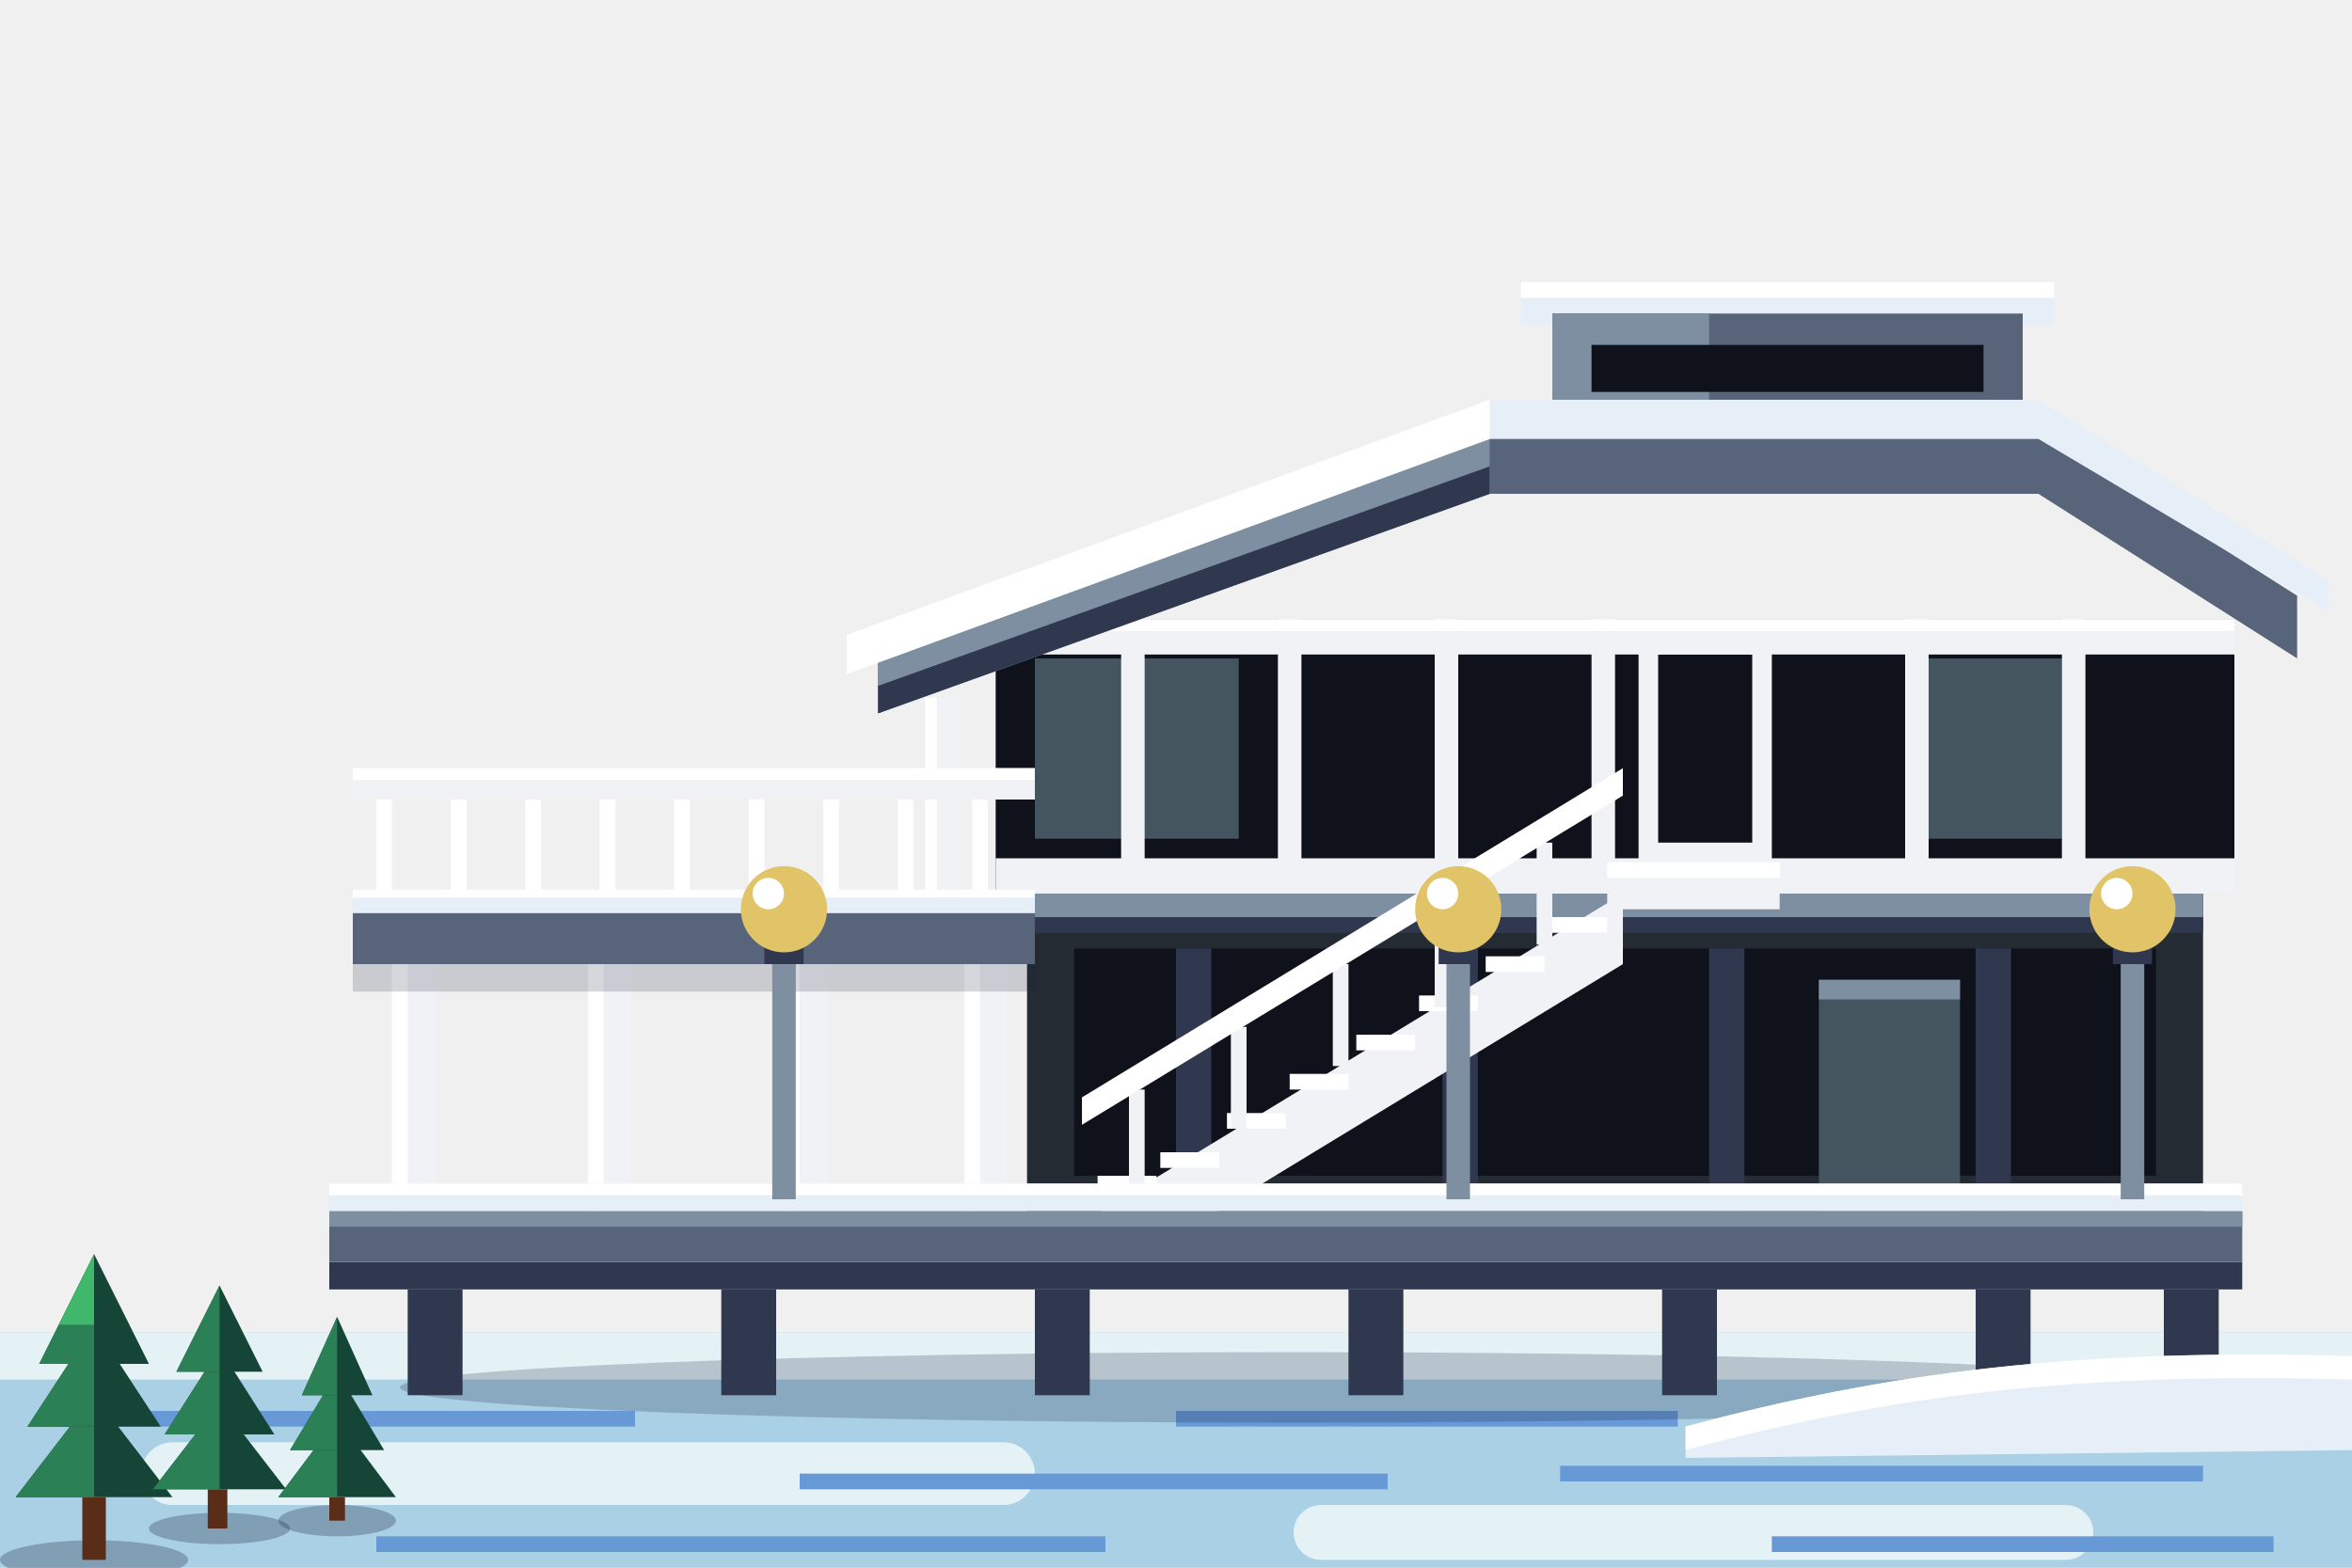
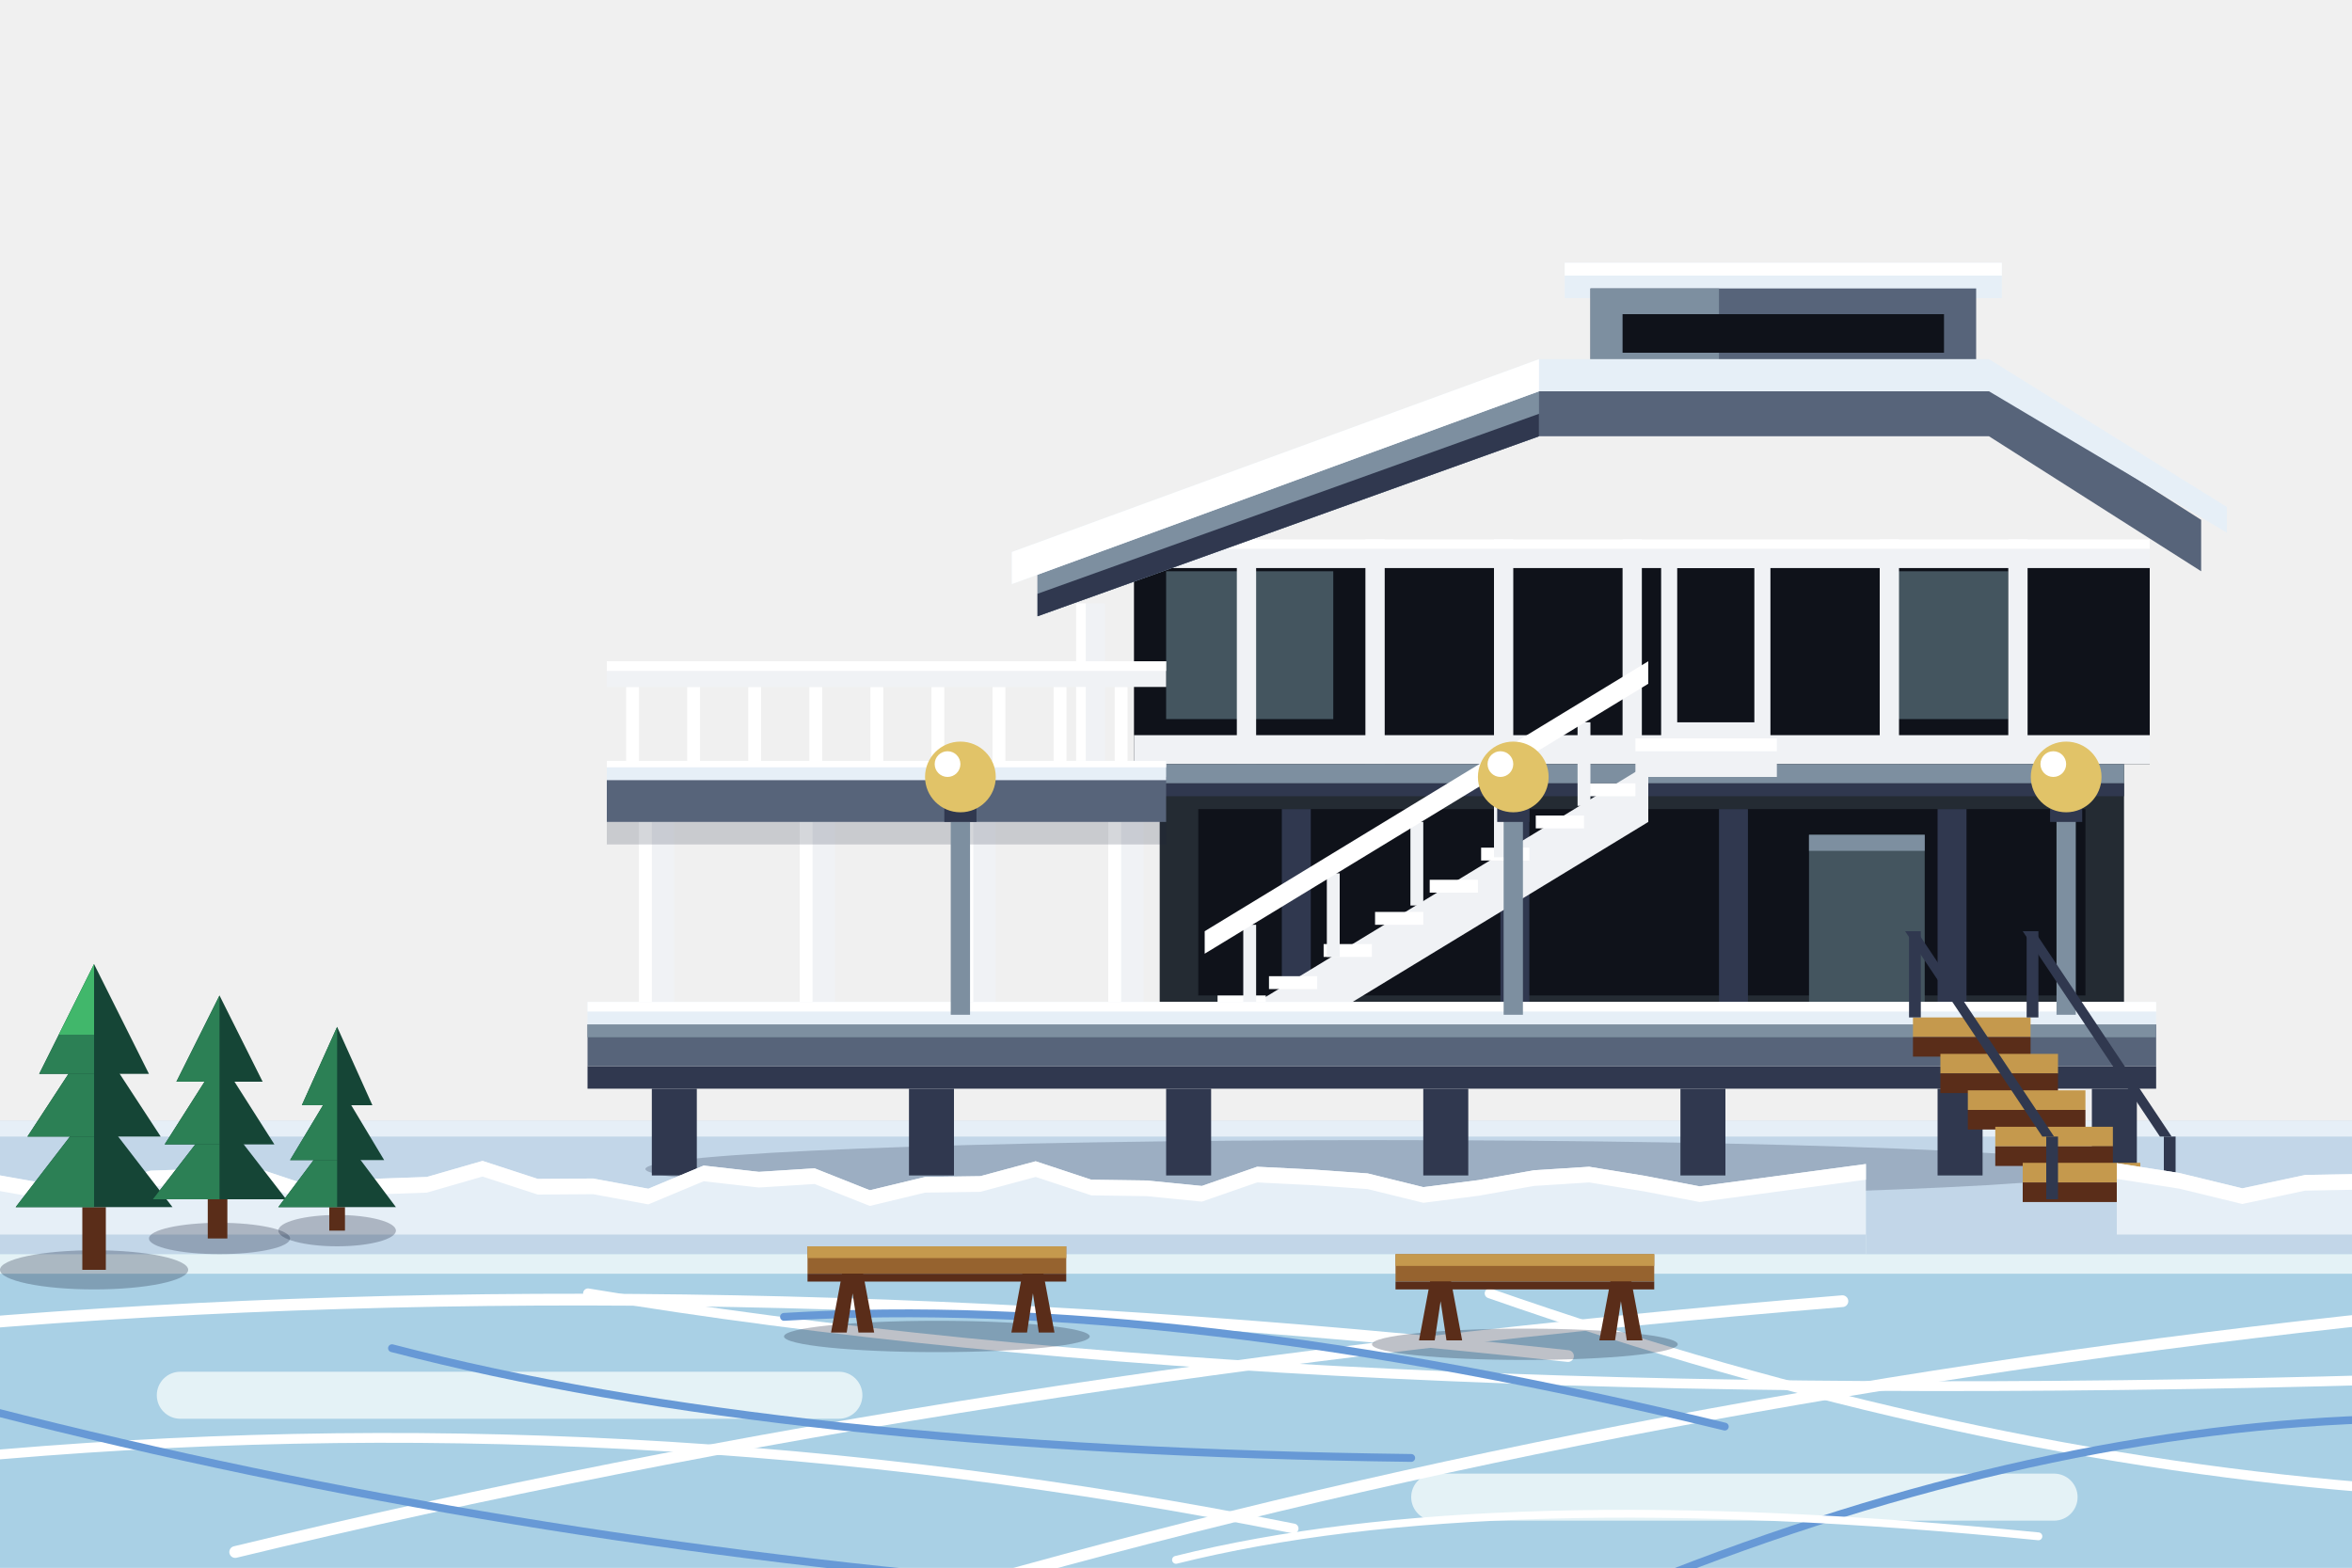
<svg xmlns="http://www.w3.org/2000/svg" width="600" height="400" viewBox="0 0 600 400" shape-rendering="geometricPrecision">
-   <rect x="0" y="340" width="600" height="60" fill="#a9d0e5" />
-   <rect x="0" y="340" width="600" height="12" fill="#e4f2f6" />
-   <rect x="36" y="368" width="228" height="16" rx="8" fill="#e4f2f6" />
-   <rect x="330" y="384" width="204" height="14" rx="7" fill="#e4f2f6" />
-   <rect x="16" y="360" width="146" height="4" fill="#6799d6" />
-   <rect x="96" y="392" width="186" height="4" fill="#6799d6" />
-   <rect x="204" y="376" width="150" height="4" fill="#6799d6" />
-   <rect x="300" y="360" width="128" height="4" fill="#6799d6" />
-   <rect x="398" y="374" width="164" height="4" fill="#6799d6" />
-   <rect x="452" y="392" width="128" height="4" fill="#6799d6" />
-   <rect x="388" y="72" width="136" height="11" fill="#e6eff7" />
-   <rect x="388" y="72" width="136" height="4" fill="#ffffff" />
-   <rect x="396" y="80" width="120" height="32" fill="#57647a" />
-   <rect x="396" y="80" width="40" height="32" fill="#7d8fa0" />
-   <rect x="406" y="88" width="100" height="12" fill="#0f121a" />
-   <rect x="254" y="158" width="316" height="70" fill="#0f121a" />
-   <rect x="264" y="168" width="52" height="46" fill="#44555f" />
-   <rect x="490" y="168" width="36" height="46" fill="#44555f" />
-   <rect x="286" y="158" width="6" height="70" fill="#f0f2f5" />
-   <rect x="326" y="158" width="6" height="70" fill="#f0f2f5" />
-   <rect x="366" y="158" width="6" height="70" fill="#f0f2f5" />
-   <rect x="406" y="158" width="6" height="70" fill="#f0f2f5" />
-   <rect x="486" y="158" width="6" height="70" fill="#f0f2f5" />
-   <rect x="526" y="158" width="6" height="70" fill="#f0f2f5" />
-   <rect x="418" y="162" width="34" height="58" fill="#f0f2f5" />
-   <rect x="423" y="167" width="24" height="48" fill="#0f121a" />
-   <rect x="254" y="158" width="316" height="9" fill="#f0f2f5" />
-   <rect x="254" y="158" width="316" height="3" fill="#ffffff" />
-   <rect x="254" y="219" width="316" height="9" fill="#f0f2f5" />
-   <rect x="262" y="228" width="300" height="84" fill="#242b33" />
-   <rect x="262" y="228" width="300" height="6" fill="#7d8fa0" />
-   <rect x="274" y="242" width="276" height="58" fill="#0f121a" />
-   <rect x="300" y="242" width="9" height="70" fill="#30384f" />
-   <rect x="368" y="242" width="9" height="70" fill="#30384f" />
-   <rect x="436" y="242" width="9" height="70" fill="#30384f" />
-   <rect x="504" y="242" width="9" height="70" fill="#30384f" />
-   <rect x="464" y="250" width="36" height="62" fill="#44555f" />
-   <rect x="464" y="250" width="36" height="5" fill="#7d8fa0" />
-   <rect x="262" y="234" width="300" height="4" fill="#30384f" />
-   <polygon points="224,166 380,110 520,110 586,152 586,168 520,126 380,126 224,182" fill="#57647a" />
-   <polygon points="224,166 380,110 380,126 224,182" fill="#7d8fa0" />
-   <polygon points="224,175 380,119 380,126 224,182" fill="#30384f" />
-   <polygon points="216,162 380,102 520,102 594,148 594,156 520,112 380,112 216,172" fill="#e6eff7" />
-   <polygon points="216,162 380,102 380,112 216,172" fill="#ffffff" />
-   <rect x="236" y="178" width="9" height="56" fill="#f0f2f5" />
-   <rect x="236" y="178" width="3" height="56" fill="#ffffff" />
-   <rect x="100" y="246" width="11" height="66" fill="#f0f2f5" />
-   <rect x="100" y="246" width="4" height="66" fill="#ffffff" />
-   <rect x="150" y="246" width="11" height="66" fill="#f0f2f5" />
-   <rect x="150" y="246" width="4" height="66" fill="#ffffff" />
-   <rect x="200" y="246" width="11" height="66" fill="#f0f2f5" />
-   <rect x="200" y="246" width="4" height="66" fill="#ffffff" />
-   <rect x="246" y="246" width="11" height="66" fill="#f0f2f5" />
-   <rect x="246" y="246" width="4" height="66" fill="#ffffff" />
-   <rect x="90" y="246" width="174" height="7" fill="#16203a" opacity="0.18" />
-   <rect x="90" y="232" width="174" height="14" fill="#57647a" />
-   <rect x="90" y="227" width="174" height="6" fill="#e6eff7" />
-   <rect x="90" y="227" width="174" height="2" fill="#ffffff" />
-   <rect x="96" y="204" width="4" height="24" fill="#ffffff" />
-   <rect x="115" y="204" width="4" height="24" fill="#ffffff" />
-   <rect x="134" y="204" width="4" height="24" fill="#ffffff" />
-   <rect x="153" y="204" width="4" height="24" fill="#ffffff" />
-   <rect x="172" y="204" width="4" height="24" fill="#ffffff" />
-   <rect x="191" y="204" width="4" height="24" fill="#ffffff" />
-   <rect x="210" y="204" width="4" height="24" fill="#ffffff" />
-   <rect x="229" y="204" width="4" height="24" fill="#ffffff" />
-   <rect x="248" y="204" width="4" height="24" fill="#ffffff" />
-   <rect x="90" y="196" width="174" height="8" fill="#f0f2f5" />
-   <rect x="90" y="196" width="174" height="3" fill="#ffffff" />
-   <rect x="410" y="220" width="44" height="12" fill="#f0f2f5" />
-   <rect x="410" y="220" width="44" height="4" fill="#ffffff" />
-   <polygon points="276,312 414,228 414,246 276,330" fill="#f0f2f5" />
-   <rect x="280" y="300" width="15" height="4" fill="#ffffff" />
-   <rect x="296" y="294" width="15" height="4" fill="#ffffff" />
-   <rect x="313" y="284" width="15" height="4" fill="#ffffff" />
-   <rect x="329" y="274" width="15" height="4" fill="#ffffff" />
-   <rect x="346" y="264" width="15" height="4" fill="#ffffff" />
-   <rect x="362" y="254" width="15" height="4" fill="#ffffff" />
-   <rect x="379" y="244" width="15" height="4" fill="#ffffff" />
-   <rect x="395" y="234" width="15" height="4" fill="#ffffff" />
-   <rect x="288" y="278" width="4" height="26" fill="#f0f2f5" />
-   <rect x="314" y="262" width="4" height="26" fill="#f0f2f5" />
-   <rect x="340" y="246" width="4" height="26" fill="#f0f2f5" />
-   <rect x="366" y="231" width="4" height="26" fill="#f0f2f5" />
-   <rect x="392" y="215" width="4" height="26" fill="#f0f2f5" />
-   <polygon points="276,280 414,196 414,203 276,287" fill="#ffffff" />
-   <ellipse cx="330" cy="354" rx="228" ry="9" fill="#16203a" opacity="0.22" />
-   <rect x="104" y="329" width="14" height="27" fill="#30384f" />
-   <rect x="184" y="329" width="14" height="27" fill="#30384f" />
-   <rect x="264" y="329" width="14" height="27" fill="#30384f" />
-   <rect x="344" y="329" width="14" height="27" fill="#30384f" />
-   <rect x="424" y="329" width="14" height="27" fill="#30384f" />
-   <rect x="504" y="329" width="14" height="27" fill="#30384f" />
-   <rect x="552" y="329" width="14" height="27" fill="#30384f" />
-   <rect x="84" y="322" width="488" height="7" fill="#30384f" />
-   <rect x="84" y="309" width="488" height="13" fill="#57647a" />
-   <rect x="84" y="309" width="488" height="4" fill="#7d8fa0" />
-   <rect x="84" y="302" width="488" height="7" fill="#e6eff7" />
-   <rect x="84" y="302" width="488" height="3" fill="#ffffff" />
-   <path d="M 430 364 C 482 350 530 344 600 346 L 600 370 L 430 372 Z" fill="#e6eff7" />
-   <path d="M 430 364 C 482 350 530 344 600 346 L 600 352 C 530 350 482 356 430 370 Z" fill="#ffffff" />
-   <rect x="197" y="240" width="6" height="66" fill="#7d8fa0" />
-   <rect x="195" y="240" width="10" height="6" fill="#30384f" />
-   <circle cx="200" cy="232" r="11" fill="#e1c368" />
-   <circle cx="196" cy="228" r="4" fill="#ffffff" />
-   <rect x="369" y="240" width="6" height="66" fill="#7d8fa0" />
-   <rect x="367" y="240" width="10" height="6" fill="#30384f" />
-   <circle cx="372" cy="232" r="11" fill="#e1c368" />
-   <circle cx="368" cy="228" r="4" fill="#ffffff" />
-   <rect x="541" y="240" width="6" height="66" fill="#7d8fa0" />
-   <rect x="539" y="240" width="10" height="6" fill="#30384f" />
-   <circle cx="544" cy="232" r="11" fill="#e1c368" />
-   <circle cx="540" cy="228" r="4" fill="#ffffff" />
-   <ellipse cx="24" cy="398" rx="24" ry="5" fill="#16203a" opacity="0.28" />
-   <ellipse cx="56" cy="390" rx="18" ry="4" fill="#16203a" opacity="0.28" />
-   <ellipse cx="86" cy="388" rx="15" ry="4" fill="#16203a" opacity="0.28" />
-   <rect x="21" y="382" width="6" height="16" fill="#5a2d19" />
-   <polygon points="24,356 4,382 44,382" fill="#154536" />
-   <polygon points="24,356 4,382 24,382" fill="#2c8055" />
-   <polygon points="24,338 7,364 41,364" fill="#154536" />
-   <polygon points="24,338 7,364 24,364" fill="#2c8055" />
-   <polygon points="24,320 10,348 38,348" fill="#154536" />
-   <polygon points="24,320 10,348 24,348" fill="#2c8055" />
-   <polygon points="24,320 15,338 24,338" fill="#41b76b" />
-   <rect x="53" y="380" width="5" height="10" fill="#5a2d19" />
-   <polygon points="56,358 39,380 73,380" fill="#154536" />
-   <polygon points="56,358 39,380 56,380" fill="#2c8055" />
-   <polygon points="56,344 42,366 70,366" fill="#154536" />
-   <polygon points="56,344 42,366 56,366" fill="#2c8055" />
-   <polygon points="56,328 45,350 67,350" fill="#154536" />
-   <polygon points="56,328 45,350 56,350" fill="#2c8055" />
-   <rect x="84" y="382" width="4" height="6" fill="#5a2d19" />
-   <polygon points="86,362 71,382 101,382" fill="#154536" />
-   <polygon points="86,362 71,382 86,382" fill="#2c8055" />
-   <polygon points="86,350 74,370 98,370" fill="#154536" />
-   <polygon points="86,350 74,370 86,370" fill="#2c8055" />
-   <polygon points="86,336 77,356 95,356" fill="#154536" />
-   <polygon points="86,336 77,356 86,356" fill="#2c8055" />
+   <rect x="0" y="286" width="600" height="114" fill="#c2d6e8" />
+   <rect x="0" y="286" width="600" height="4" fill="#e6eff7" />
+   <g transform="translate(81 8) scale(0.82)">
+     <rect x="388" y="72" width="136" height="11" fill="#e6eff7" />
+     <rect x="388" y="72" width="136" height="4" fill="#ffffff" />
+     <rect x="396" y="80" width="120" height="32" fill="#57647a" />
+     <rect x="396" y="80" width="40" height="32" fill="#7d8fa0" />
+     <rect x="406" y="88" width="100" height="12" fill="#0f121a" />
+     <rect x="254" y="158" width="316" height="70" fill="#0f121a" />
+     <rect x="264" y="168" width="52" height="46" fill="#44555f" />
+     <rect x="490" y="168" width="36" height="46" fill="#44555f" />
+     <rect x="286" y="158" width="6" height="70" fill="#f0f2f5" />
+     <rect x="326" y="158" width="6" height="70" fill="#f0f2f5" />
+     <rect x="366" y="158" width="6" height="70" fill="#f0f2f5" />
+     <rect x="406" y="158" width="6" height="70" fill="#f0f2f5" />
+     <rect x="486" y="158" width="6" height="70" fill="#f0f2f5" />
+     <rect x="526" y="158" width="6" height="70" fill="#f0f2f5" />
+     <rect x="418" y="162" width="34" height="58" fill="#f0f2f5" />
+     <rect x="423" y="167" width="24" height="48" fill="#0f121a" />
+     <rect x="254" y="158" width="316" height="9" fill="#f0f2f5" />
+     <rect x="254" y="158" width="316" height="3" fill="#ffffff" />
+     <rect x="254" y="219" width="316" height="9" fill="#f0f2f5" />
+     <rect x="262" y="228" width="300" height="84" fill="#242b33" />
+     <rect x="262" y="228" width="300" height="6" fill="#7d8fa0" />
+     <rect x="274" y="242" width="276" height="58" fill="#0f121a" />
+     <rect x="300" y="242" width="9" height="70" fill="#30384f" />
+     <rect x="368" y="242" width="9" height="70" fill="#30384f" />
+     <rect x="436" y="242" width="9" height="70" fill="#30384f" />
+     <rect x="504" y="242" width="9" height="70" fill="#30384f" />
+     <rect x="464" y="250" width="36" height="62" fill="#44555f" />
+     <rect x="464" y="250" width="36" height="5" fill="#7d8fa0" />
+     <rect x="262" y="234" width="300" height="4" fill="#30384f" />
+     <polygon points="224,166 380,110 520,110 586,152 586,168 520,126 380,126 224,182" fill="#57647a" />
+     <polygon points="224,166 380,110 380,126 224,182" fill="#7d8fa0" />
+     <polygon points="224,175 380,119 380,126 224,182" fill="#30384f" />
+     <polygon points="216,162 380,102 520,102 594,148 594,156 520,112 380,112 216,172" fill="#e6eff7" />
+     <polygon points="216,162 380,102 380,112 216,172" fill="#ffffff" />
+     <rect x="236" y="178" width="9" height="56" fill="#f0f2f5" />
+     <rect x="236" y="178" width="3" height="56" fill="#ffffff" />
+     <rect x="100" y="246" width="11" height="66" fill="#f0f2f5" />
+     <rect x="100" y="246" width="4" height="66" fill="#ffffff" />
+     <rect x="150" y="246" width="11" height="66" fill="#f0f2f5" />
+     <rect x="150" y="246" width="4" height="66" fill="#ffffff" />
+     <rect x="200" y="246" width="11" height="66" fill="#f0f2f5" />
+     <rect x="200" y="246" width="4" height="66" fill="#ffffff" />
+     <rect x="246" y="246" width="11" height="66" fill="#f0f2f5" />
+     <rect x="246" y="246" width="4" height="66" fill="#ffffff" />
+     <rect x="90" y="246" width="174" height="7" fill="#16203a" opacity="0.18" />
+     <rect x="90" y="232" width="174" height="14" fill="#57647a" />
+     <rect x="90" y="227" width="174" height="6" fill="#e6eff7" />
+     <rect x="90" y="227" width="174" height="2" fill="#ffffff" />
+     <rect x="96" y="204" width="4" height="24" fill="#ffffff" />
+     <rect x="115" y="204" width="4" height="24" fill="#ffffff" />
+     <rect x="134" y="204" width="4" height="24" fill="#ffffff" />
+     <rect x="153" y="204" width="4" height="24" fill="#ffffff" />
+     <rect x="172" y="204" width="4" height="24" fill="#ffffff" />
+     <rect x="191" y="204" width="4" height="24" fill="#ffffff" />
+     <rect x="210" y="204" width="4" height="24" fill="#ffffff" />
+     <rect x="229" y="204" width="4" height="24" fill="#ffffff" />
+     <rect x="248" y="204" width="4" height="24" fill="#ffffff" />
+     <rect x="90" y="196" width="174" height="8" fill="#f0f2f5" />
+     <rect x="90" y="196" width="174" height="3" fill="#ffffff" />
+     <rect x="410" y="220" width="44" height="12" fill="#f0f2f5" />
+     <rect x="410" y="220" width="44" height="4" fill="#ffffff" />
+     <polygon points="276,312 414,228 414,246 276,330" fill="#f0f2f5" />
+     <rect x="280" y="300" width="15" height="4" fill="#ffffff" />
+     <rect x="296" y="294" width="15" height="4" fill="#ffffff" />
+     <rect x="313" y="284" width="15" height="4" fill="#ffffff" />
+     <rect x="329" y="274" width="15" height="4" fill="#ffffff" />
+     <rect x="346" y="264" width="15" height="4" fill="#ffffff" />
+     <rect x="362" y="254" width="15" height="4" fill="#ffffff" />
+     <rect x="379" y="244" width="15" height="4" fill="#ffffff" />
+     <rect x="395" y="234" width="15" height="4" fill="#ffffff" />
+     <rect x="288" y="278" width="4" height="26" fill="#f0f2f5" />
+     <rect x="314" y="262" width="4" height="26" fill="#f0f2f5" />
+     <rect x="340" y="246" width="4" height="26" fill="#f0f2f5" />
+     <rect x="366" y="231" width="4" height="26" fill="#f0f2f5" />
+     <rect x="392" y="215" width="4" height="26" fill="#f0f2f5" />
+     <polygon points="276,280 414,196 414,203 276,287" fill="#ffffff" />
+     <ellipse cx="330" cy="354" rx="228" ry="9" fill="#16203a" opacity="0.22" />
+     <rect x="104" y="329" width="14" height="27" fill="#30384f" />
+     <rect x="184" y="329" width="14" height="27" fill="#30384f" />
+     <rect x="264" y="329" width="14" height="27" fill="#30384f" />
+     <rect x="344" y="329" width="14" height="27" fill="#30384f" />
+     <rect x="424" y="329" width="14" height="27" fill="#30384f" />
+     <rect x="504" y="329" width="14" height="27" fill="#30384f" />
+     <rect x="552" y="329" width="14" height="27" fill="#30384f" />
+     <rect x="84" y="322" width="488" height="7" fill="#30384f" />
+     <rect x="84" y="309" width="488" height="13" fill="#57647a" />
+     <rect x="84" y="309" width="488" height="4" fill="#7d8fa0" />
+     <rect x="84" y="302" width="488" height="7" fill="#e6eff7" />
+     <rect x="84" y="302" width="488" height="3" fill="#ffffff" />
+     <rect x="197" y="240" width="6" height="66" fill="#7d8fa0" />
+     <rect x="195" y="240" width="10" height="6" fill="#30384f" />
+     <circle cx="200" cy="232" r="11" fill="#e1c368" />
+     <circle cx="196" cy="228" r="4" fill="#ffffff" />
+     <rect x="369" y="240" width="6" height="66" fill="#7d8fa0" />
+     <rect x="367" y="240" width="10" height="6" fill="#30384f" />
+     <circle cx="372" cy="232" r="11" fill="#e1c368" />
+     <circle cx="368" cy="228" r="4" fill="#ffffff" />
+     <rect x="541" y="240" width="6" height="66" fill="#7d8fa0" />
+     <rect x="539" y="240" width="10" height="6" fill="#30384f" />
+     <circle cx="544" cy="232" r="11" fill="#e1c368" />
+     <circle cx="540" cy="228" r="4" fill="#ffffff" />
+   </g>
+   <rect x="488.0" y="259.6" width="30" height="5" fill="#c5994d" />
+   <rect x="488.0" y="264.6" width="30" height="5" fill="#5a2d19" />
+   <rect x="495.0" y="268.9" width="30" height="5" fill="#c5994d" />
+   <rect x="495.0" y="273.9" width="30" height="5" fill="#5a2d19" />
+   <rect x="502.0" y="278.2" width="30" height="5" fill="#c5994d" />
+   <rect x="502.0" y="283.2" width="30" height="5" fill="#5a2d19" />
+   <rect x="509.0" y="287.5" width="30" height="5" fill="#c5994d" />
+   <rect x="509.0" y="292.5" width="30" height="5" fill="#5a2d19" />
+   <rect x="516.0" y="296.7" width="30" height="5" fill="#c5994d" />
+   <rect x="516.0" y="301.7" width="30" height="5" fill="#5a2d19" />
+   <polygon points="486,237.6 489,237.6 524,290 521,290" fill="#30384f" />
+   <polygon points="516,237.6 519,237.6 554,290 551,290" fill="#30384f" />
+   <rect x="487" y="237.6" width="3" height="22.0" fill="#30384f" />
+   <rect x="517" y="237.6" width="3" height="22.0" fill="#30384f" />
+   <rect x="522" y="290.0" width="3" height="16.0" fill="#30384f" />
+   <rect x="552" y="290.0" width="3" height="16.0" fill="#30384f" />
+   <polygon points="-4.0,320.0 -4.0,299.2 10.1,301.7 24.2,302.5 38.4,298.7 52.5,298.2 66.6,298.4 80.7,303.1 94.8,300.8 108.9,300.3 123.1,296.2 137.2,300.8 151.3,300.7 165.4,303.3 179.5,297.4 193.6,299.0 207.8,298.1 221.9,303.7 236.0,300.3 250.1,300.1 264.2,296.3 278.4,301.0 292.5,301.2 306.6,302.6 320.7,297.7 334.8,298.4 348.9,299.4 363.1,302.9 377.2,301.1 391.3,298.6 405.4,297.7 419.5,300.0 433.6,302.7 447.8,300.8 461.9,298.9 476.0,297.0 476.0,320.0" fill="#e6eff7" />
+   <polygon points="-4.0,299.2 10.1,301.7 24.2,302.5 38.4,298.7 52.5,298.2 66.6,298.4 80.7,303.1 94.8,300.8 108.9,300.3 123.1,296.2 137.2,300.8 151.3,300.7 165.4,303.3 179.5,297.4 193.6,299.0 207.8,298.1 221.9,303.7 236.0,300.3 250.1,300.1 264.2,296.3 278.4,301.0 292.5,301.2 306.6,302.6 320.7,297.7 334.8,298.4 348.9,299.4 363.1,302.9 377.2,301.1 391.3,298.6 405.4,297.7 419.5,300.0 433.6,302.7 447.8,300.8 461.9,298.9 476.0,297.0 476.0,301.0 461.9,302.9 447.8,304.8 433.6,306.7 419.5,304.0 405.4,301.7 391.3,302.6 377.2,305.1 363.1,306.9 348.9,303.4 334.8,302.4 320.7,301.7 306.6,306.6 292.5,305.2 278.4,305.0 264.2,300.3 250.1,304.1 236.0,304.3 221.9,307.7 207.8,302.1 193.6,303.0 179.5,301.4 165.4,307.3 151.3,304.7 137.2,304.8 123.1,300.2 108.9,304.3 94.8,304.8 80.7,307.1 66.6,302.4 52.5,302.2 38.4,302.7 24.2,306.5 10.1,305.7 -4.0,303.2" fill="#ffffff" />
+   <rect x="-4" y="315" width="480" height="5" fill="#c2d6e8" />
+   <polygon points="540.0,320.0 540.0,296.8 556.0,299.3 572.0,303.2 588.0,299.8 604.0,299.5 604.0,320.0" fill="#e6eff7" />
+   <polygon points="540.0,296.8 556.0,299.3 572.0,303.2 588.0,299.8 604.0,299.5 604.0,303.5 588.0,303.8 572.0,307.2 556.0,303.3 540.0,300.8" fill="#ffffff" />
+   <rect x="540" y="315" width="64" height="5" fill="#c2d6e8" />
+   <rect x="0" y="320" width="600" height="80" fill="#a9d0e5" />
+   <rect x="0" y="320" width="600" height="5" fill="#e4f2f6" />
+   <rect x="40" y="350" width="180" height="12" rx="6" fill="#e4f2f6" />
+   <rect x="360" y="376" width="170" height="12" rx="6" fill="#e4f2f6" />
+   <path d="M -10 338 Q 180 322 400 346" stroke="#ffffff" stroke-width="3" stroke-linecap="round" fill="none" />
+   <path d="M 60 396 Q 250 350 470 332" stroke="#ffffff" stroke-width="3" stroke-linecap="round" fill="none" />
+   <path d="M 150 330 Q 330 360 610 352" stroke="#ffffff" stroke-width="2.5" stroke-linecap="round" fill="none" />
+   <path d="M -10 372 Q 160 356 330 390" stroke="#ffffff" stroke-width="2.5" stroke-linecap="round" fill="none" />
+   <path d="M 250 404 Q 420 356 610 336" stroke="#ffffff" stroke-width="3" stroke-linecap="round" fill="none" />
+   <path d="M 380 330 Q 500 372 610 380" stroke="#ffffff" stroke-width="2.5" stroke-linecap="round" fill="none" />
+   <path d="M -10 358 Q 120 392 260 404" stroke="#6799d6" stroke-width="2" stroke-linecap="round" fill="none" />
+   <path d="M 200 336 Q 300 330 440 364" stroke="#6799d6" stroke-width="2" stroke-linecap="round" fill="none" />
+   <path d="M 420 404 Q 520 364 610 362" stroke="#6799d6" stroke-width="2" stroke-linecap="round" fill="none" />
+   <path d="M 100 344 Q 200 370 360 372" stroke="#6799d6" stroke-width="2" stroke-linecap="round" fill="none" />
+   <path d="M 300 398 Q 380 378 520 392" stroke="#ffffff" stroke-width="2" stroke-linecap="round" fill="none" />
+   <ellipse cx="239.0" cy="341" rx="39.0" ry="4" fill="#16203a" opacity="0.28" />
+   <polygon points="212,340 215,324 220,324 223,340 219,340 217.5,330 216,340" fill="#5a2d19" />
+   <polygon points="258,340 261,324 266,324 269,340 265,340 263.5,330 262,340" fill="#5a2d19" />
+   <rect x="206" y="318" width="66" height="7" fill="#96632f" />
+   <rect x="206" y="318" width="66" height="3" fill="#c5994d" />
+   <rect x="206" y="325" width="66" height="2" fill="#5a2d19" />
+   <ellipse cx="389.0" cy="343" rx="39.0" ry="4" fill="#16203a" opacity="0.28" />
+   <polygon points="362,342 365,326 370,326 373,342 369,342 367.5,332 366,342" fill="#5a2d19" />
+   <polygon points="408,342 411,326 416,326 419,342 415,342 413.5,332 412,342" fill="#5a2d19" />
+   <rect x="356" y="320" width="66" height="7" fill="#96632f" />
+   <rect x="356" y="320" width="66" height="3" fill="#c5994d" />
+   <rect x="356" y="327" width="66" height="2" fill="#5a2d19" />
+   <g transform="translate(0 -74)">
+     <ellipse cx="24" cy="398" rx="24" ry="5" fill="#16203a" opacity="0.28" />
+     <ellipse cx="56" cy="390" rx="18" ry="4" fill="#16203a" opacity="0.28" />
+     <ellipse cx="86" cy="388" rx="15" ry="4" fill="#16203a" opacity="0.28" />
+     <rect x="21" y="382" width="6" height="16" fill="#5a2d19" />
+     <polygon points="24,356 4,382 44,382" fill="#154536" />
+     <polygon points="24,356 4,382 24,382" fill="#2c8055" />
+     <polygon points="24,338 7,364 41,364" fill="#154536" />
+     <polygon points="24,338 7,364 24,364" fill="#2c8055" />
+     <polygon points="24,320 10,348 38,348" fill="#154536" />
+     <polygon points="24,320 10,348 24,348" fill="#2c8055" />
+     <polygon points="24,320 15,338 24,338" fill="#41b76b" />
+     <rect x="53" y="380" width="5" height="10" fill="#5a2d19" />
+     <polygon points="56,358 39,380 73,380" fill="#154536" />
+     <polygon points="56,358 39,380 56,380" fill="#2c8055" />
+     <polygon points="56,344 42,366 70,366" fill="#154536" />
+     <polygon points="56,344 42,366 56,366" fill="#2c8055" />
+     <polygon points="56,328 45,350 67,350" fill="#154536" />
+     <polygon points="56,328 45,350 56,350" fill="#2c8055" />
+     <rect x="84" y="382" width="4" height="6" fill="#5a2d19" />
+     <polygon points="86,362 71,382 101,382" fill="#154536" />
+     <polygon points="86,362 71,382 86,382" fill="#2c8055" />
+     <polygon points="86,350 74,370 98,370" fill="#154536" />
+     <polygon points="86,350 74,370 86,370" fill="#2c8055" />
+     <polygon points="86,336 77,356 95,356" fill="#154536" />
+     <polygon points="86,336 77,356 86,356" fill="#2c8055" />
+   </g>
</svg>
